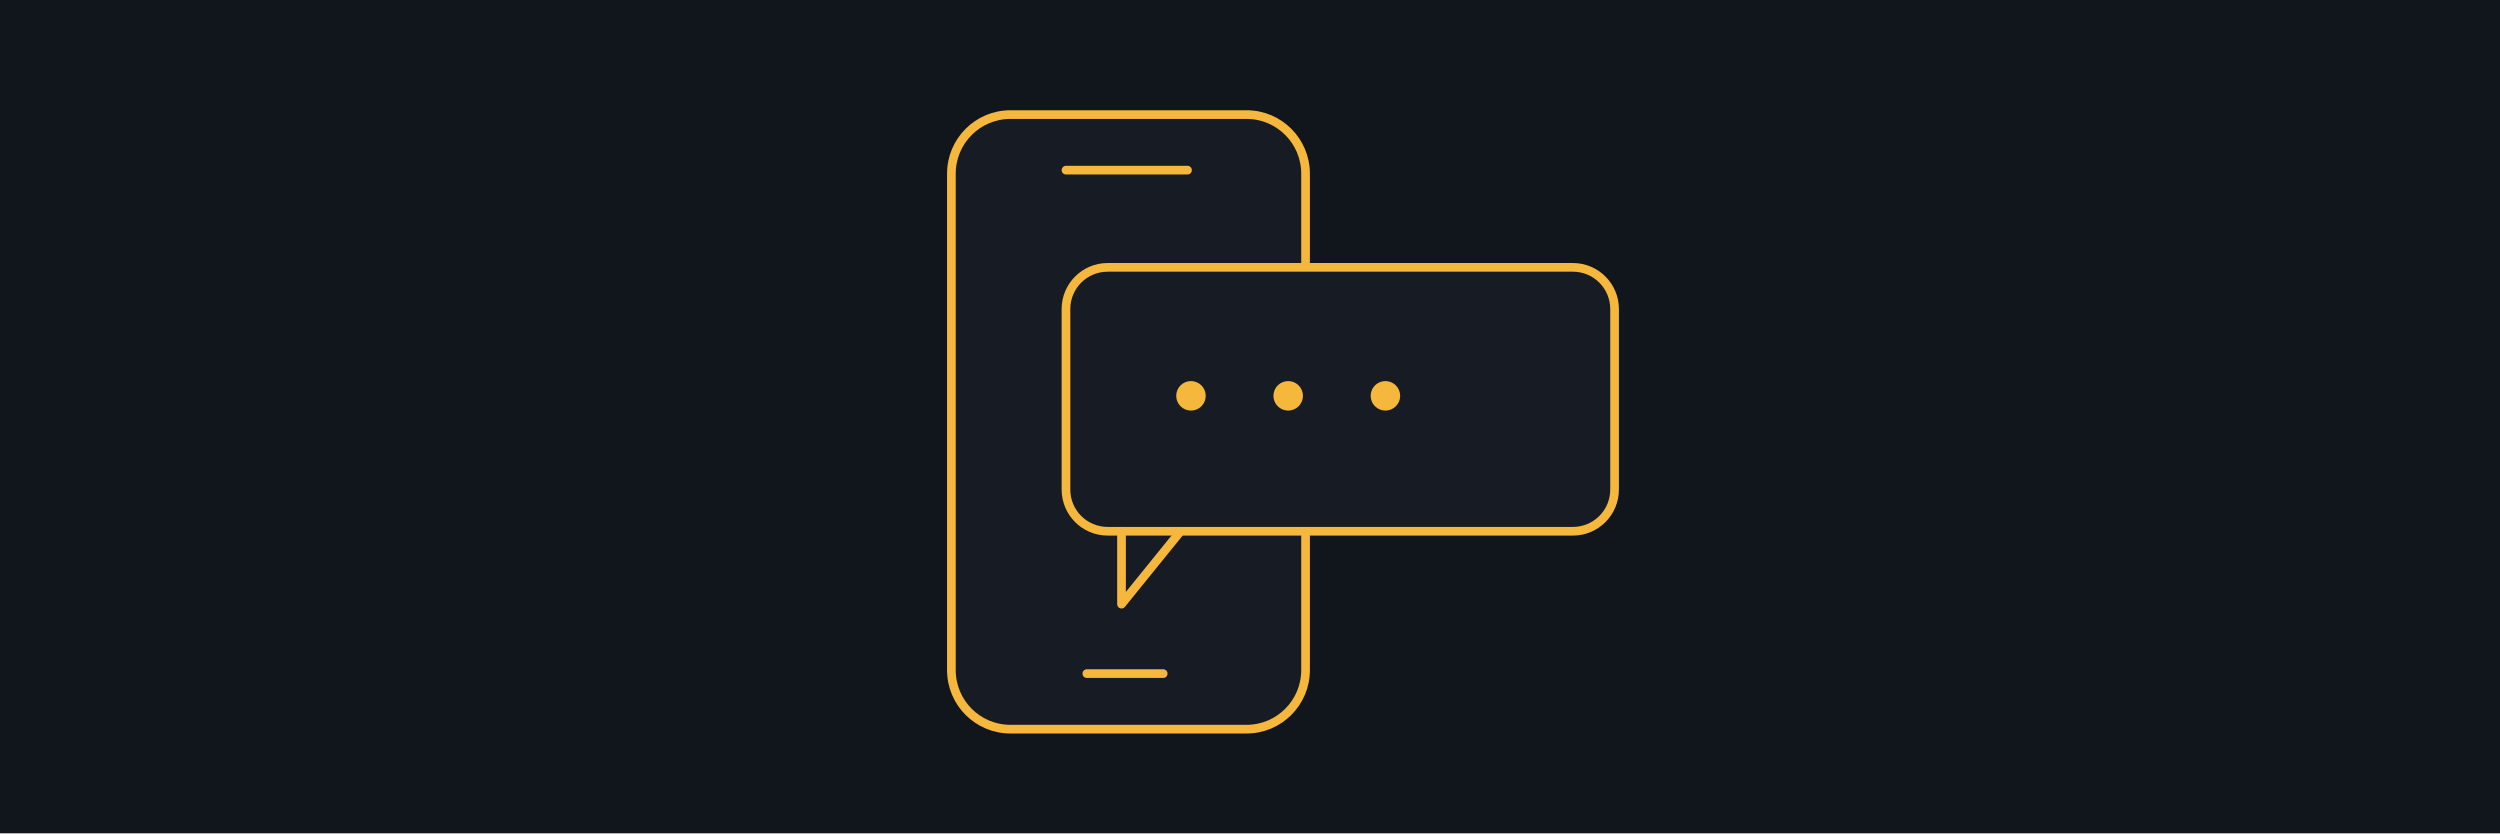
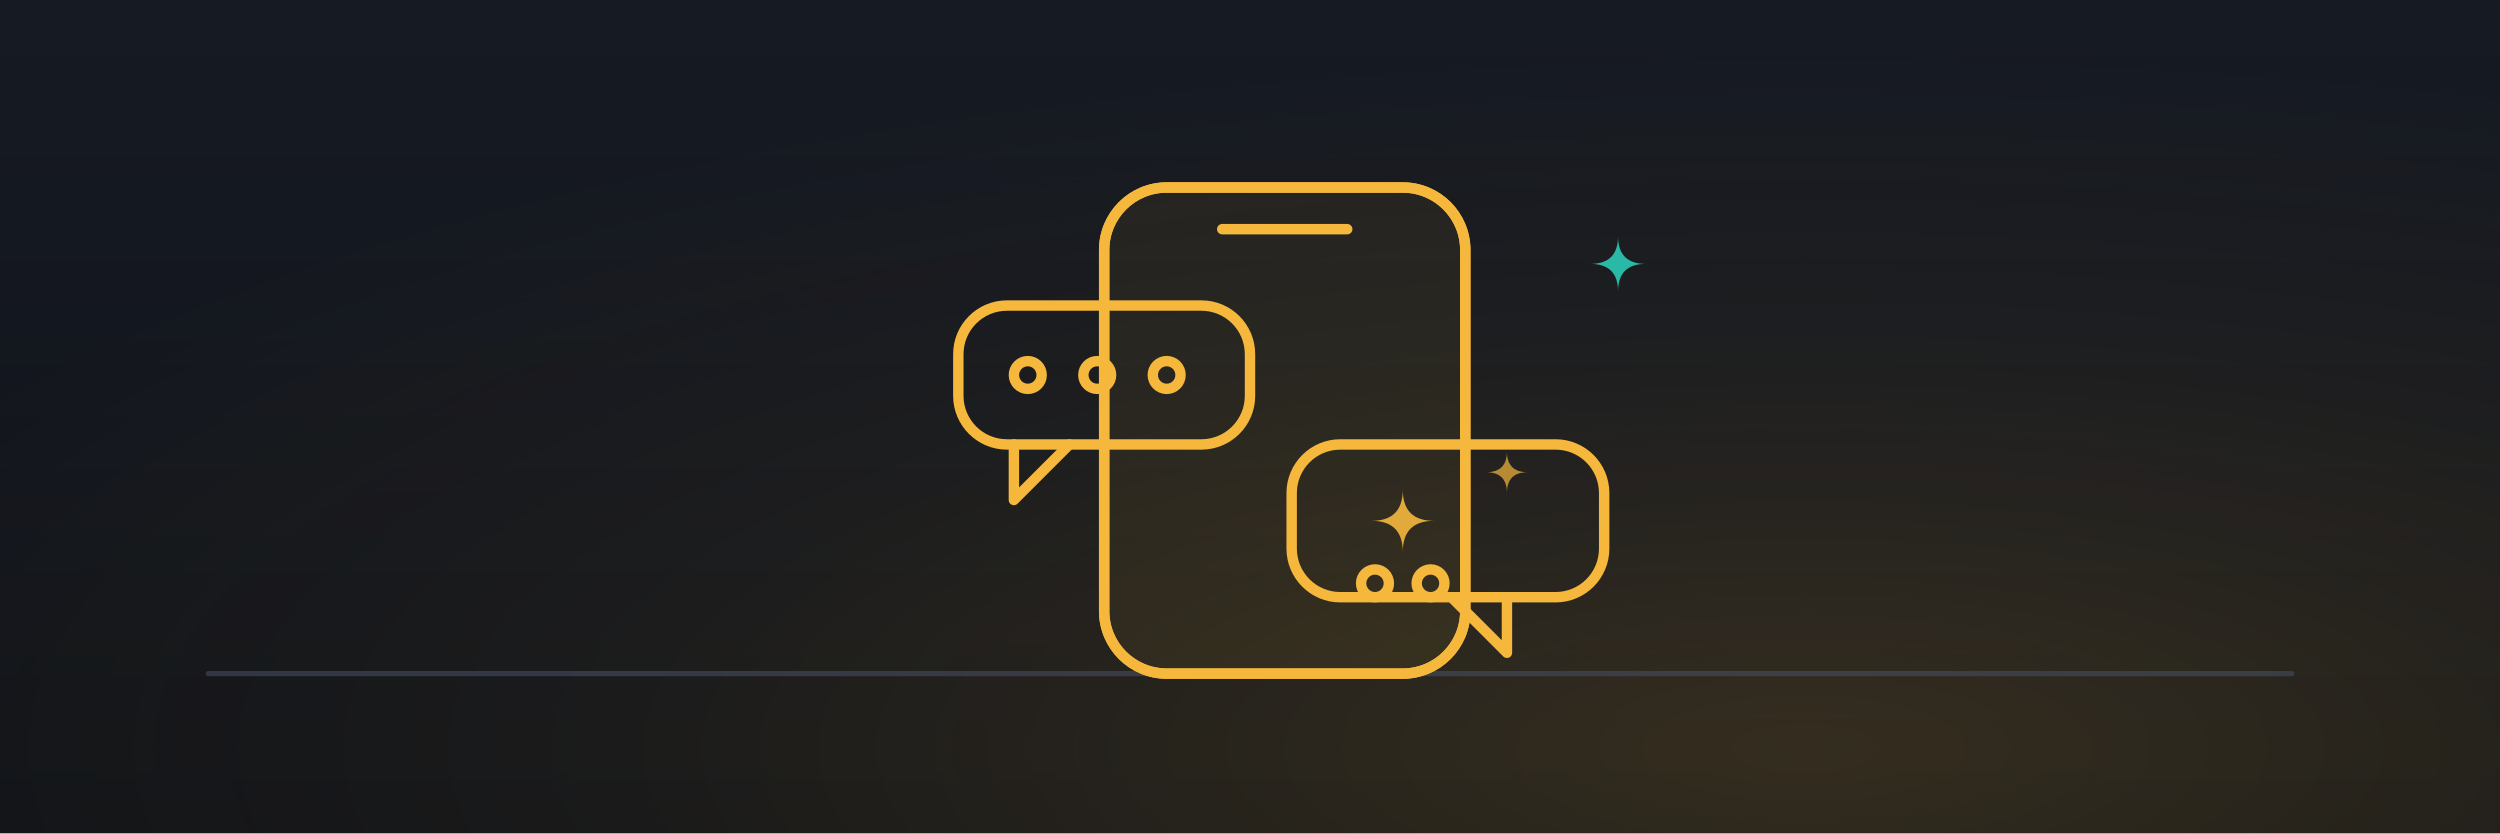
- <svg xmlns="http://www.w3.org/2000/svg" width="720" height="240" viewBox="0 0 720 240" role="img" aria-labelledby="title">
-   <rect width="720" height="240" fill="#11151C" />
-   <g color="#F5B83D" fill="none" stroke="currentColor" stroke-width="2.5" stroke-linecap="round" stroke-linejoin="round">
-     <rect x="274" y="33" width="102" height="177" rx="17" fill="#171B23" stroke="currentColor" />
-     <path d="M307 49h35m-29 145h22" fill="none" stroke="currentColor" />
-     <rect x="307" y="77" width="158" height="76" rx="12" fill="#171B23" stroke="currentColor" />
-     <path d="m340 153-17 21v-21" fill="none" stroke="currentColor" />
-     <circle cx="343" cy="114" r="3" fill="currentColor" />
-     <circle cx="371" cy="114" r="3" fill="currentColor" />
-     <circle cx="399" cy="114" r="3" fill="currentColor" />
+ <svg xmlns="http://www.w3.org/2000/svg" width="720" height="240" viewBox="0 0 720 240" role="img">
+   <defs>
+     <linearGradient id="bg" x1="0" y1="0" x2="0" y2="1">
+       <stop offset="0" stop-color="#161A23" />
+       <stop offset="1" stop-color="#0F1218" />
+     </linearGradient>
+     <radialGradient id="g-F5B83D" cx="0.72" cy="0.9" r="0.85">
+       <stop offset="0" stop-color="#F5B83D" stop-opacity="0.16" />
+       <stop offset="0.55" stop-color="#F5B83D" stop-opacity="0.05" />
+       <stop offset="1" stop-color="#F5B83D" stop-opacity="0" />
+     </radialGradient>
+   </defs>
+   <rect width="720" height="240" fill="url(#bg)" />
+   <rect width="720" height="240" fill="url(#g-F5B83D)" />
+   <path d="M60 194 H 660" stroke="#4A5164" stroke-opacity="0.55" stroke-width="1.5" stroke-linecap="round" />
+   <g fill="none" stroke="#F5B83D" stroke-width="3" stroke-linecap="round" stroke-linejoin="round">
+     <g fill="none" stroke="#F5B83D" stroke-width="3" stroke-opacity="1.0" stroke-linecap="round" stroke-linejoin="round">
+       <rect x="318" y="54" width="104" height="140" rx="18" />
+       <line x1="352" y1="66" x2="388" y2="66" />
+       <rect x="318" y="54" width="104" height="140" rx="18" fill="#F5B83D" fill-opacity="0.06" />
+       <rect x="276" y="88" width="84" height="40" rx="14" />
+       <path d="M 292 128 L 292 144 L 308 128" />
+       <circle cx="296" cy="108" r="4" />
+       <circle cx="316" cy="108" r="4" />
+       <circle cx="336" cy="108" r="4" />
+       <rect x="372" y="128" width="90" height="44" rx="14" />
+       <path d="M 434 172 L 434 188 L 418 172" />
+       <path d="M 404 141 Q 404 150 413 150 Q 404 150 404 159 Q 404 150 395 150 Q 404 150 404 141" fill="#F5B83D" fill-opacity="0.9" stroke="none" />
+       <path d="M 434 130 Q 434 136 440 136 Q 434 136 434 142 Q 434 136 428 136 Q 434 136 434 130" fill="#F5B83D" fill-opacity="0.7" stroke="none" />
+       <circle cx="396" cy="168" r="4" />
+       <circle cx="412" cy="168" r="4" />
+     </g>
  </g>
+   <path d="M 466 68 Q 466 76 474 76 Q 466 76 466 84 Q 466 76 458 76 Q 466 76 466 68" fill="#2DD4BF" fill-opacity="0.85" stroke="none" />
</svg>
